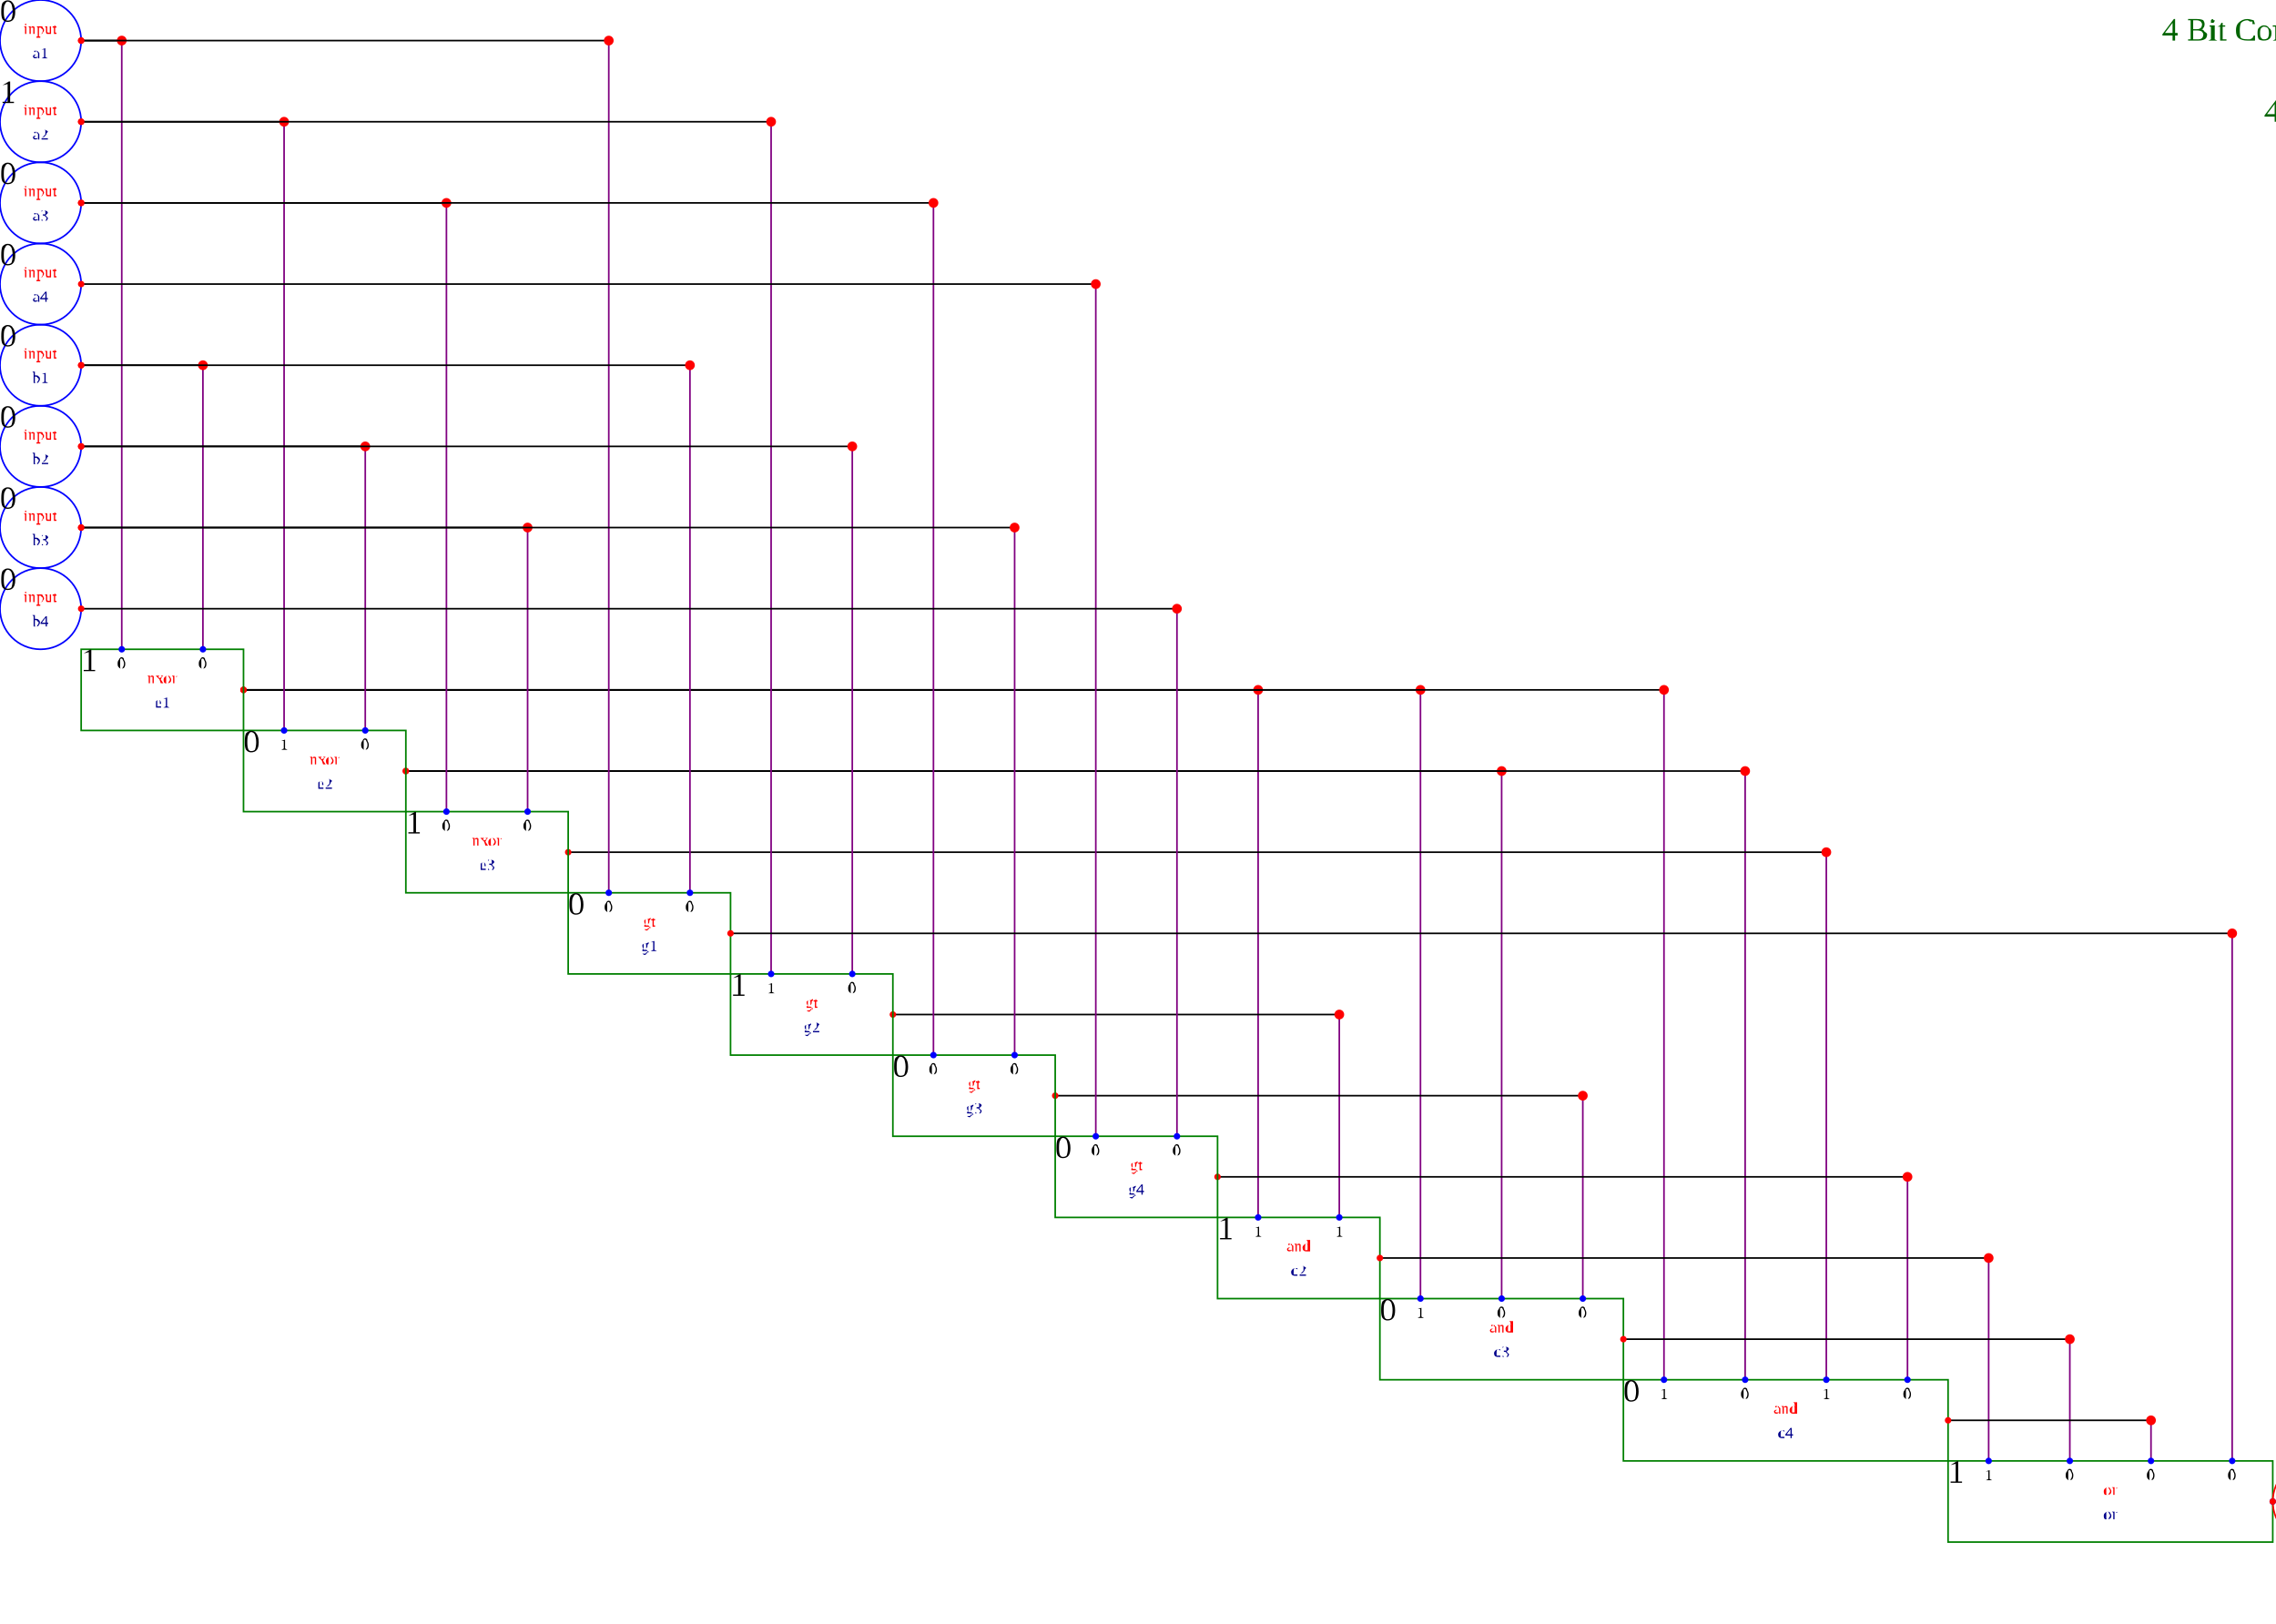
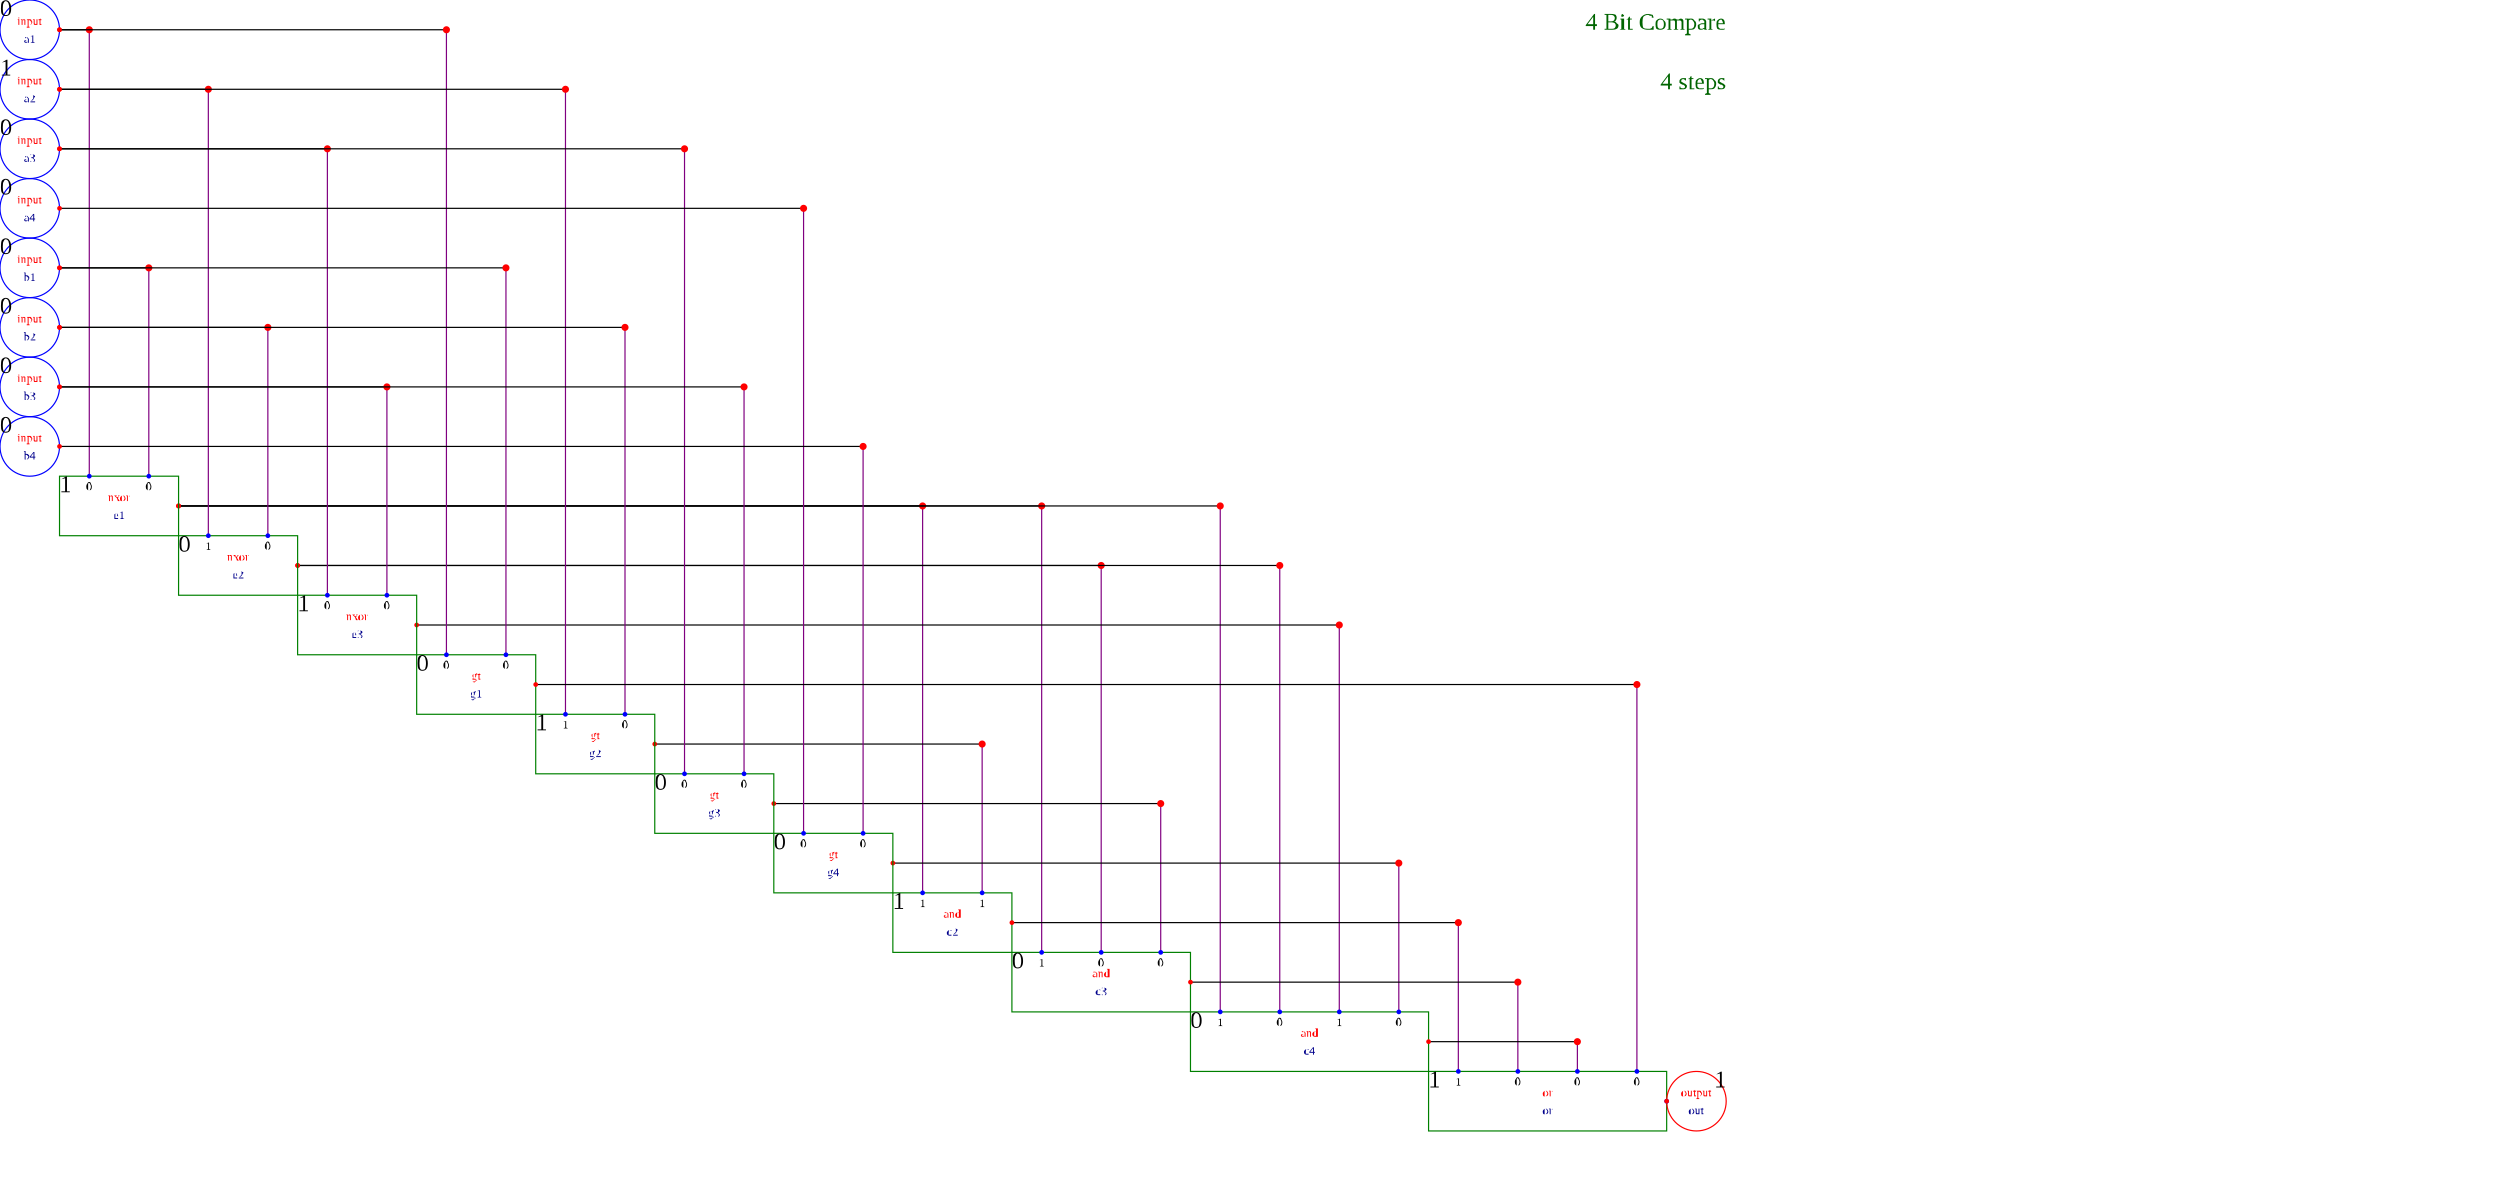
- <svg xmlns="http://www.w3.org/2000/svg" height="100%" viewBox="0 0 28.04 20" width="100%">
+ <svg xmlns="http://www.w3.org/2000/svg" height="100%" viewBox="0 0 42 20" width="100%">
  <text fill="darkGreen" font-size="0.4" stroke-width="0.04" text-anchor="end" x="29" y="0.5">4 Bit Compare</text>
  <text fill="darkGreen" font-size="0.4" stroke-width="0.04" text-anchor="end" x="29" y="1.5">4 steps</text>
  <circle cx="0.5" cy="0.5" fill="transparent" font-size="0.2" r="0.5" stroke="blue" stroke-width="0.02" />
  <text dominant-baseline="hanging" fill="black" font-size="0.4" stroke-width="0.04" text-anchor="start" x="0" y="0">0</text>
  <text dominant-baseline="auto" fill="red" font-size="0.2" stroke-width="0.02" text-anchor="middle" x="0.5" y="0.417">input</text>
  <text dominant-baseline="hanging" fill="darkblue" font-size="0.2" stroke-width="0.02" text-anchor="middle" x="0.5" y="0.583">a1</text>
  <circle cx="0.5" cy="1.5" fill="transparent" font-size="0.2" r="0.5" stroke="blue" stroke-width="0.02" />
  <text dominant-baseline="hanging" fill="black" font-size="0.4" stroke-width="0.04" text-anchor="start" x="0" y="1">1</text>
  <text dominant-baseline="auto" fill="red" font-size="0.2" stroke-width="0.02" text-anchor="middle" x="0.5" y="1.417">input</text>
  <text dominant-baseline="hanging" fill="darkblue" font-size="0.2" stroke-width="0.02" text-anchor="middle" x="0.5" y="1.583">a2</text>
  <circle cx="0.5" cy="2.5" fill="transparent" font-size="0.2" r="0.5" stroke="blue" stroke-width="0.02" />
  <text dominant-baseline="hanging" fill="black" font-size="0.4" stroke-width="0.04" text-anchor="start" x="0" y="2">0</text>
  <text dominant-baseline="auto" fill="red" font-size="0.2" stroke-width="0.02" text-anchor="middle" x="0.5" y="2.417">input</text>
  <text dominant-baseline="hanging" fill="darkblue" font-size="0.2" stroke-width="0.02" text-anchor="middle" x="0.5" y="2.583">a3</text>
  <circle cx="0.5" cy="3.5" fill="transparent" font-size="0.2" r="0.5" stroke="blue" stroke-width="0.02" />
  <text dominant-baseline="hanging" fill="black" font-size="0.4" stroke-width="0.04" text-anchor="start" x="0" y="3">0</text>
  <text dominant-baseline="auto" fill="red" font-size="0.2" stroke-width="0.02" text-anchor="middle" x="0.5" y="3.417">input</text>
  <text dominant-baseline="hanging" fill="darkblue" font-size="0.2" stroke-width="0.02" text-anchor="middle" x="0.5" y="3.583">a4</text>
  <circle cx="0.5" cy="4.5" fill="transparent" font-size="0.2" r="0.5" stroke="blue" stroke-width="0.02" />
  <text dominant-baseline="hanging" fill="black" font-size="0.4" stroke-width="0.04" text-anchor="start" x="0" y="4">0</text>
  <text dominant-baseline="auto" fill="red" font-size="0.2" stroke-width="0.02" text-anchor="middle" x="0.5" y="4.417">input</text>
  <text dominant-baseline="hanging" fill="darkblue" font-size="0.2" stroke-width="0.02" text-anchor="middle" x="0.5" y="4.583">b1</text>
  <circle cx="0.5" cy="5.5" fill="transparent" font-size="0.2" r="0.5" stroke="blue" stroke-width="0.02" />
  <text dominant-baseline="hanging" fill="black" font-size="0.4" stroke-width="0.04" text-anchor="start" x="0" y="5">0</text>
  <text dominant-baseline="auto" fill="red" font-size="0.2" stroke-width="0.02" text-anchor="middle" x="0.5" y="5.417">input</text>
  <text dominant-baseline="hanging" fill="darkblue" font-size="0.2" stroke-width="0.02" text-anchor="middle" x="0.5" y="5.583">b2</text>
  <circle cx="0.5" cy="6.5" fill="transparent" font-size="0.2" r="0.5" stroke="blue" stroke-width="0.02" />
  <text dominant-baseline="hanging" fill="black" font-size="0.4" stroke-width="0.04" text-anchor="start" x="0" y="6">0</text>
  <text dominant-baseline="auto" fill="red" font-size="0.2" stroke-width="0.02" text-anchor="middle" x="0.5" y="6.417">input</text>
  <text dominant-baseline="hanging" fill="darkblue" font-size="0.2" stroke-width="0.02" text-anchor="middle" x="0.5" y="6.583">b3</text>
  <circle cx="0.5" cy="7.5" fill="transparent" font-size="0.2" r="0.5" stroke="blue" stroke-width="0.02" />
  <text dominant-baseline="hanging" fill="black" font-size="0.4" stroke-width="0.04" text-anchor="start" x="0" y="7">0</text>
  <text dominant-baseline="auto" fill="red" font-size="0.2" stroke-width="0.02" text-anchor="middle" x="0.5" y="7.417">input</text>
  <text dominant-baseline="hanging" fill="darkblue" font-size="0.2" stroke-width="0.02" text-anchor="middle" x="0.5" y="7.583">b4</text>
  <rect fill="transparent" font-size="0.2" height="1" stroke="green" stroke-width="0.02" width="2" x="15" y="15" />
  <text dominant-baseline="hanging" fill="black" font-size="0.4" stroke-width="0.04" text-anchor="start" x="15" y="15">1</text>
  <text dominant-baseline="auto" fill="red" font-size="0.2" stroke-width="0.02" text-anchor="middle" x="16" y="15.417">and</text>
  <text dominant-baseline="hanging" fill="darkblue" font-size="0.2" stroke-width="0.02" text-anchor="middle" x="16" y="15.583">c2</text>
  <line font-size="0.2" stroke="black" stroke-width="0.02" x1="3" x2="15.5" y1="8.5" y2="8.5" />
  <line font-size="0.2" stroke="purple" stroke-width="0.02" x1="15.5" x2="15.5" y1="8.5" y2="15" />
  <circle cx="15.5" cy="8.5" fill="red" font-size="0.2" r="0.06" stroke-width="0.02" />
  <circle cx="15.5" cy="15" fill="blue" font-size="0.2" r="0.04" stroke-width="0.02" />
  <circle cx="3" cy="8.5" fill="red" font-size="0.2" r="0.04" stroke-width="0.02" />
  <text dominant-baseline="hanging" fill="black" font-size="0.2" stroke-width="0.02" text-anchor="middle" x="15.5" y="15.1">1</text>
  <line font-size="0.2" stroke="black" stroke-width="0.02" x1="11" x2="16.5" y1="12.5" y2="12.5" />
  <line font-size="0.2" stroke="purple" stroke-width="0.02" x1="16.5" x2="16.5" y1="12.5" y2="15" />
  <circle cx="16.5" cy="12.5" fill="red" font-size="0.2" r="0.06" stroke-width="0.02" />
  <circle cx="16.5" cy="15" fill="blue" font-size="0.2" r="0.04" stroke-width="0.02" />
  <circle cx="11" cy="12.5" fill="red" font-size="0.2" r="0.04" stroke-width="0.02" />
  <text dominant-baseline="hanging" fill="black" font-size="0.2" stroke-width="0.02" text-anchor="middle" x="16.5" y="15.1">1</text>
  <rect fill="transparent" font-size="0.2" height="1" stroke="green" stroke-width="0.02" width="3" x="17" y="16" />
  <text dominant-baseline="hanging" fill="black" font-size="0.4" stroke-width="0.04" text-anchor="start" x="17" y="16">0</text>
  <text dominant-baseline="auto" fill="red" font-size="0.2" stroke-width="0.02" text-anchor="middle" x="18.5" y="16.417">and</text>
  <text dominant-baseline="hanging" fill="darkblue" font-size="0.2" stroke-width="0.02" text-anchor="middle" x="18.5" y="16.583">c3</text>
  <line font-size="0.2" stroke="black" stroke-width="0.02" x1="3" x2="17.5" y1="8.5" y2="8.5" />
  <line font-size="0.2" stroke="purple" stroke-width="0.02" x1="17.5" x2="17.5" y1="8.5" y2="16" />
  <circle cx="17.5" cy="8.5" fill="red" font-size="0.2" r="0.06" stroke-width="0.02" />
  <circle cx="17.5" cy="16" fill="blue" font-size="0.2" r="0.04" stroke-width="0.02" />
  <circle cx="3" cy="8.5" fill="red" font-size="0.2" r="0.04" stroke-width="0.02" />
  <text dominant-baseline="hanging" fill="black" font-size="0.2" stroke-width="0.02" text-anchor="middle" x="17.5" y="16.1">1</text>
  <line font-size="0.2" stroke="black" stroke-width="0.02" x1="5" x2="18.5" y1="9.5" y2="9.5" />
  <line font-size="0.2" stroke="purple" stroke-width="0.02" x1="18.5" x2="18.5" y1="9.5" y2="16" />
  <circle cx="18.5" cy="9.5" fill="red" font-size="0.2" r="0.06" stroke-width="0.02" />
  <circle cx="18.5" cy="16" fill="blue" font-size="0.2" r="0.04" stroke-width="0.02" />
  <circle cx="5" cy="9.5" fill="red" font-size="0.2" r="0.04" stroke-width="0.02" />
  <text dominant-baseline="hanging" fill="black" font-size="0.2" stroke-width="0.02" text-anchor="middle" x="18.5" y="16.1">0</text>
  <line font-size="0.2" stroke="black" stroke-width="0.02" x1="13" x2="19.5" y1="13.5" y2="13.5" />
  <line font-size="0.2" stroke="purple" stroke-width="0.02" x1="19.5" x2="19.5" y1="13.5" y2="16" />
  <circle cx="19.5" cy="13.5" fill="red" font-size="0.2" r="0.06" stroke-width="0.02" />
  <circle cx="19.5" cy="16" fill="blue" font-size="0.2" r="0.04" stroke-width="0.02" />
  <circle cx="13" cy="13.5" fill="red" font-size="0.2" r="0.04" stroke-width="0.02" />
  <text dominant-baseline="hanging" fill="black" font-size="0.2" stroke-width="0.02" text-anchor="middle" x="19.5" y="16.1">0</text>
  <rect fill="transparent" font-size="0.2" height="1" stroke="green" stroke-width="0.02" width="4" x="20" y="17" />
  <text dominant-baseline="hanging" fill="black" font-size="0.4" stroke-width="0.04" text-anchor="start" x="20" y="17">0</text>
  <text dominant-baseline="auto" fill="red" font-size="0.2" stroke-width="0.02" text-anchor="middle" x="22" y="17.417">and</text>
  <text dominant-baseline="hanging" fill="darkblue" font-size="0.2" stroke-width="0.02" text-anchor="middle" x="22" y="17.583">c4</text>
  <line font-size="0.2" stroke="black" stroke-width="0.02" x1="3" x2="20.5" y1="8.5" y2="8.5" />
  <line font-size="0.2" stroke="purple" stroke-width="0.02" x1="20.5" x2="20.5" y1="8.5" y2="17" />
  <circle cx="20.5" cy="8.5" fill="red" font-size="0.2" r="0.06" stroke-width="0.02" />
  <circle cx="20.5" cy="17" fill="blue" font-size="0.2" r="0.04" stroke-width="0.02" />
  <circle cx="3" cy="8.5" fill="red" font-size="0.2" r="0.04" stroke-width="0.02" />
  <text dominant-baseline="hanging" fill="black" font-size="0.2" stroke-width="0.02" text-anchor="middle" x="20.5" y="17.1">1</text>
  <line font-size="0.2" stroke="black" stroke-width="0.02" x1="5" x2="21.5" y1="9.5" y2="9.5" />
  <line font-size="0.2" stroke="purple" stroke-width="0.02" x1="21.5" x2="21.5" y1="9.5" y2="17" />
  <circle cx="21.5" cy="9.5" fill="red" font-size="0.2" r="0.06" stroke-width="0.02" />
  <circle cx="21.5" cy="17" fill="blue" font-size="0.2" r="0.04" stroke-width="0.02" />
  <circle cx="5" cy="9.5" fill="red" font-size="0.2" r="0.04" stroke-width="0.02" />
  <text dominant-baseline="hanging" fill="black" font-size="0.2" stroke-width="0.02" text-anchor="middle" x="21.5" y="17.1">0</text>
  <line font-size="0.2" stroke="black" stroke-width="0.02" x1="7" x2="22.5" y1="10.5" y2="10.5" />
  <line font-size="0.2" stroke="purple" stroke-width="0.02" x1="22.5" x2="22.5" y1="10.5" y2="17" />
  <circle cx="22.5" cy="10.5" fill="red" font-size="0.2" r="0.06" stroke-width="0.02" />
  <circle cx="22.5" cy="17" fill="blue" font-size="0.2" r="0.04" stroke-width="0.02" />
  <circle cx="7" cy="10.5" fill="red" font-size="0.2" r="0.04" stroke-width="0.02" />
  <text dominant-baseline="hanging" fill="black" font-size="0.2" stroke-width="0.02" text-anchor="middle" x="22.5" y="17.1">1</text>
  <line font-size="0.2" stroke="black" stroke-width="0.02" x1="15" x2="23.5" y1="14.5" y2="14.5" />
  <line font-size="0.2" stroke="purple" stroke-width="0.02" x1="23.5" x2="23.5" y1="14.5" y2="17" />
  <circle cx="23.5" cy="14.5" fill="red" font-size="0.2" r="0.06" stroke-width="0.02" />
  <circle cx="23.5" cy="17" fill="blue" font-size="0.2" r="0.04" stroke-width="0.02" />
  <circle cx="15" cy="14.5" fill="red" font-size="0.2" r="0.04" stroke-width="0.02" />
  <text dominant-baseline="hanging" fill="black" font-size="0.2" stroke-width="0.02" text-anchor="middle" x="23.5" y="17.1">0</text>
  <rect fill="transparent" font-size="0.2" height="1" stroke="green" stroke-width="0.02" width="2" x="1" y="8" />
  <text dominant-baseline="hanging" fill="black" font-size="0.4" stroke-width="0.04" text-anchor="start" x="1" y="8">1</text>
  <text dominant-baseline="auto" fill="red" font-size="0.2" stroke-width="0.02" text-anchor="middle" x="2" y="8.417">nxor</text>
  <text dominant-baseline="hanging" fill="darkblue" font-size="0.2" stroke-width="0.02" text-anchor="middle" x="2" y="8.583">e1</text>
  <line font-size="0.2" stroke="black" stroke-width="0.02" x1="1" x2="1.5" y1="0.5" y2="0.5" />
  <line font-size="0.2" stroke="purple" stroke-width="0.02" x1="1.5" x2="1.5" y1="0.5" y2="8" />
  <circle cx="1.5" cy="0.5" fill="red" font-size="0.2" r="0.06" stroke-width="0.02" />
  <circle cx="1.5" cy="8" fill="blue" font-size="0.2" r="0.04" stroke-width="0.02" />
  <circle cx="1" cy="0.5" fill="red" font-size="0.2" r="0.04" stroke-width="0.02" />
  <text dominant-baseline="hanging" fill="black" font-size="0.2" stroke-width="0.02" text-anchor="middle" x="1.5" y="8.1">0</text>
  <line font-size="0.2" stroke="black" stroke-width="0.02" x1="1" x2="2.5" y1="4.5" y2="4.5" />
  <line font-size="0.2" stroke="purple" stroke-width="0.02" x1="2.5" x2="2.5" y1="4.5" y2="8" />
  <circle cx="2.5" cy="4.5" fill="red" font-size="0.2" r="0.06" stroke-width="0.02" />
  <circle cx="2.5" cy="8" fill="blue" font-size="0.2" r="0.04" stroke-width="0.02" />
  <circle cx="1" cy="4.5" fill="red" font-size="0.2" r="0.04" stroke-width="0.02" />
  <text dominant-baseline="hanging" fill="black" font-size="0.2" stroke-width="0.02" text-anchor="middle" x="2.5" y="8.1">0</text>
  <rect fill="transparent" font-size="0.2" height="1" stroke="green" stroke-width="0.02" width="2" x="3" y="9" />
  <text dominant-baseline="hanging" fill="black" font-size="0.4" stroke-width="0.04" text-anchor="start" x="3" y="9">0</text>
  <text dominant-baseline="auto" fill="red" font-size="0.2" stroke-width="0.02" text-anchor="middle" x="4" y="9.417">nxor</text>
  <text dominant-baseline="hanging" fill="darkblue" font-size="0.2" stroke-width="0.02" text-anchor="middle" x="4" y="9.583">e2</text>
  <line font-size="0.2" stroke="black" stroke-width="0.02" x1="1" x2="3.5" y1="1.5" y2="1.5" />
  <line font-size="0.2" stroke="purple" stroke-width="0.02" x1="3.5" x2="3.5" y1="1.5" y2="9" />
  <circle cx="3.5" cy="1.5" fill="red" font-size="0.2" r="0.06" stroke-width="0.02" />
  <circle cx="3.5" cy="9" fill="blue" font-size="0.2" r="0.04" stroke-width="0.02" />
  <circle cx="1" cy="1.5" fill="red" font-size="0.2" r="0.04" stroke-width="0.02" />
  <text dominant-baseline="hanging" fill="black" font-size="0.2" stroke-width="0.02" text-anchor="middle" x="3.5" y="9.1">1</text>
  <line font-size="0.2" stroke="black" stroke-width="0.02" x1="1" x2="4.5" y1="5.5" y2="5.5" />
  <line font-size="0.2" stroke="purple" stroke-width="0.02" x1="4.5" x2="4.5" y1="5.5" y2="9" />
  <circle cx="4.5" cy="5.5" fill="red" font-size="0.2" r="0.06" stroke-width="0.02" />
  <circle cx="4.5" cy="9" fill="blue" font-size="0.2" r="0.04" stroke-width="0.02" />
  <circle cx="1" cy="5.5" fill="red" font-size="0.2" r="0.04" stroke-width="0.02" />
  <text dominant-baseline="hanging" fill="black" font-size="0.2" stroke-width="0.02" text-anchor="middle" x="4.5" y="9.1">0</text>
  <rect fill="transparent" font-size="0.2" height="1" stroke="green" stroke-width="0.02" width="2" x="5" y="10" />
  <text dominant-baseline="hanging" fill="black" font-size="0.4" stroke-width="0.04" text-anchor="start" x="5" y="10">1</text>
  <text dominant-baseline="auto" fill="red" font-size="0.2" stroke-width="0.02" text-anchor="middle" x="6" y="10.417">nxor</text>
  <text dominant-baseline="hanging" fill="darkblue" font-size="0.2" stroke-width="0.02" text-anchor="middle" x="6" y="10.583">e3</text>
  <line font-size="0.2" stroke="black" stroke-width="0.02" x1="1" x2="5.5" y1="2.5" y2="2.5" />
  <line font-size="0.2" stroke="purple" stroke-width="0.02" x1="5.5" x2="5.5" y1="2.5" y2="10" />
  <circle cx="5.5" cy="2.5" fill="red" font-size="0.2" r="0.06" stroke-width="0.02" />
  <circle cx="5.5" cy="10" fill="blue" font-size="0.2" r="0.04" stroke-width="0.02" />
  <circle cx="1" cy="2.5" fill="red" font-size="0.2" r="0.04" stroke-width="0.02" />
  <text dominant-baseline="hanging" fill="black" font-size="0.2" stroke-width="0.02" text-anchor="middle" x="5.5" y="10.1">0</text>
  <line font-size="0.2" stroke="black" stroke-width="0.02" x1="1" x2="6.5" y1="6.5" y2="6.5" />
  <line font-size="0.2" stroke="purple" stroke-width="0.02" x1="6.5" x2="6.5" y1="6.5" y2="10" />
  <circle cx="6.5" cy="6.5" fill="red" font-size="0.2" r="0.06" stroke-width="0.02" />
  <circle cx="6.5" cy="10" fill="blue" font-size="0.2" r="0.04" stroke-width="0.02" />
  <circle cx="1" cy="6.5" fill="red" font-size="0.2" r="0.04" stroke-width="0.02" />
  <text dominant-baseline="hanging" fill="black" font-size="0.2" stroke-width="0.02" text-anchor="middle" x="6.5" y="10.1">0</text>
  <rect fill="transparent" font-size="0.2" height="1" stroke="green" stroke-width="0.02" width="2" x="7" y="11" />
  <text dominant-baseline="hanging" fill="black" font-size="0.4" stroke-width="0.04" text-anchor="start" x="7" y="11">0</text>
  <text dominant-baseline="auto" fill="red" font-size="0.2" stroke-width="0.02" text-anchor="middle" x="8" y="11.417">gt</text>
  <text dominant-baseline="hanging" fill="darkblue" font-size="0.2" stroke-width="0.02" text-anchor="middle" x="8" y="11.583">g1</text>
  <line font-size="0.2" stroke="black" stroke-width="0.02" x1="1" x2="7.5" y1="0.5" y2="0.5" />
  <line font-size="0.2" stroke="purple" stroke-width="0.02" x1="7.5" x2="7.5" y1="0.5" y2="11" />
  <circle cx="7.5" cy="0.5" fill="red" font-size="0.2" r="0.06" stroke-width="0.02" />
  <circle cx="7.5" cy="11" fill="blue" font-size="0.2" r="0.04" stroke-width="0.02" />
  <circle cx="1" cy="0.5" fill="red" font-size="0.2" r="0.04" stroke-width="0.02" />
  <text dominant-baseline="hanging" fill="black" font-size="0.2" stroke-width="0.02" text-anchor="middle" x="7.5" y="11.1">0</text>
  <line font-size="0.2" stroke="black" stroke-width="0.02" x1="1" x2="8.5" y1="4.5" y2="4.5" />
  <line font-size="0.2" stroke="purple" stroke-width="0.02" x1="8.5" x2="8.5" y1="4.5" y2="11" />
  <circle cx="8.5" cy="4.5" fill="red" font-size="0.2" r="0.06" stroke-width="0.02" />
  <circle cx="8.5" cy="11" fill="blue" font-size="0.2" r="0.04" stroke-width="0.02" />
  <circle cx="1" cy="4.5" fill="red" font-size="0.2" r="0.04" stroke-width="0.02" />
  <text dominant-baseline="hanging" fill="black" font-size="0.2" stroke-width="0.02" text-anchor="middle" x="8.5" y="11.1">0</text>
  <rect fill="transparent" font-size="0.2" height="1" stroke="green" stroke-width="0.02" width="2" x="9" y="12" />
  <text dominant-baseline="hanging" fill="black" font-size="0.4" stroke-width="0.04" text-anchor="start" x="9" y="12">1</text>
  <text dominant-baseline="auto" fill="red" font-size="0.2" stroke-width="0.02" text-anchor="middle" x="10" y="12.417">gt</text>
  <text dominant-baseline="hanging" fill="darkblue" font-size="0.2" stroke-width="0.02" text-anchor="middle" x="10" y="12.583">g2</text>
  <line font-size="0.2" stroke="black" stroke-width="0.02" x1="1" x2="9.5" y1="1.5" y2="1.5" />
  <line font-size="0.2" stroke="purple" stroke-width="0.02" x1="9.5" x2="9.5" y1="1.5" y2="12" />
  <circle cx="9.5" cy="1.5" fill="red" font-size="0.2" r="0.06" stroke-width="0.02" />
  <circle cx="9.5" cy="12" fill="blue" font-size="0.2" r="0.04" stroke-width="0.02" />
  <circle cx="1" cy="1.5" fill="red" font-size="0.2" r="0.04" stroke-width="0.02" />
  <text dominant-baseline="hanging" fill="black" font-size="0.2" stroke-width="0.02" text-anchor="middle" x="9.5" y="12.1">1</text>
  <line font-size="0.2" stroke="black" stroke-width="0.02" x1="1" x2="10.5" y1="5.5" y2="5.5" />
  <line font-size="0.2" stroke="purple" stroke-width="0.02" x1="10.5" x2="10.5" y1="5.5" y2="12" />
  <circle cx="10.5" cy="5.5" fill="red" font-size="0.2" r="0.06" stroke-width="0.02" />
  <circle cx="10.5" cy="12" fill="blue" font-size="0.2" r="0.04" stroke-width="0.02" />
  <circle cx="1" cy="5.5" fill="red" font-size="0.2" r="0.04" stroke-width="0.02" />
  <text dominant-baseline="hanging" fill="black" font-size="0.2" stroke-width="0.02" text-anchor="middle" x="10.5" y="12.1">0</text>
  <rect fill="transparent" font-size="0.2" height="1" stroke="green" stroke-width="0.02" width="2" x="11" y="13" />
  <text dominant-baseline="hanging" fill="black" font-size="0.4" stroke-width="0.04" text-anchor="start" x="11" y="13">0</text>
  <text dominant-baseline="auto" fill="red" font-size="0.2" stroke-width="0.02" text-anchor="middle" x="12" y="13.417">gt</text>
  <text dominant-baseline="hanging" fill="darkblue" font-size="0.2" stroke-width="0.02" text-anchor="middle" x="12" y="13.583">g3</text>
  <line font-size="0.2" stroke="black" stroke-width="0.02" x1="1" x2="11.5" y1="2.5" y2="2.5" />
  <line font-size="0.2" stroke="purple" stroke-width="0.02" x1="11.5" x2="11.5" y1="2.5" y2="13" />
  <circle cx="11.5" cy="2.5" fill="red" font-size="0.2" r="0.06" stroke-width="0.02" />
  <circle cx="11.5" cy="13" fill="blue" font-size="0.2" r="0.04" stroke-width="0.02" />
  <circle cx="1" cy="2.5" fill="red" font-size="0.2" r="0.04" stroke-width="0.02" />
  <text dominant-baseline="hanging" fill="black" font-size="0.2" stroke-width="0.02" text-anchor="middle" x="11.5" y="13.1">0</text>
  <line font-size="0.2" stroke="black" stroke-width="0.02" x1="1" x2="12.5" y1="6.5" y2="6.5" />
  <line font-size="0.2" stroke="purple" stroke-width="0.02" x1="12.5" x2="12.5" y1="6.5" y2="13" />
  <circle cx="12.5" cy="6.5" fill="red" font-size="0.2" r="0.06" stroke-width="0.02" />
  <circle cx="12.5" cy="13" fill="blue" font-size="0.2" r="0.04" stroke-width="0.02" />
  <circle cx="1" cy="6.5" fill="red" font-size="0.2" r="0.04" stroke-width="0.02" />
  <text dominant-baseline="hanging" fill="black" font-size="0.2" stroke-width="0.02" text-anchor="middle" x="12.5" y="13.1">0</text>
  <rect fill="transparent" font-size="0.2" height="1" stroke="green" stroke-width="0.02" width="2" x="13" y="14" />
  <text dominant-baseline="hanging" fill="black" font-size="0.4" stroke-width="0.04" text-anchor="start" x="13" y="14">0</text>
  <text dominant-baseline="auto" fill="red" font-size="0.2" stroke-width="0.02" text-anchor="middle" x="14" y="14.417">gt</text>
  <text dominant-baseline="hanging" fill="darkblue" font-size="0.2" stroke-width="0.02" text-anchor="middle" x="14" y="14.583">g4</text>
  <line font-size="0.2" stroke="black" stroke-width="0.02" x1="1" x2="13.5" y1="3.5" y2="3.5" />
  <line font-size="0.2" stroke="purple" stroke-width="0.02" x1="13.5" x2="13.5" y1="3.5" y2="14" />
  <circle cx="13.5" cy="3.5" fill="red" font-size="0.2" r="0.06" stroke-width="0.02" />
  <circle cx="13.5" cy="14" fill="blue" font-size="0.2" r="0.04" stroke-width="0.02" />
  <circle cx="1" cy="3.5" fill="red" font-size="0.2" r="0.04" stroke-width="0.02" />
  <text dominant-baseline="hanging" fill="black" font-size="0.2" stroke-width="0.02" text-anchor="middle" x="13.5" y="14.1">0</text>
  <line font-size="0.2" stroke="black" stroke-width="0.02" x1="1" x2="14.5" y1="7.5" y2="7.5" />
  <line font-size="0.2" stroke="purple" stroke-width="0.02" x1="14.5" x2="14.5" y1="7.5" y2="14" />
  <circle cx="14.5" cy="7.5" fill="red" font-size="0.2" r="0.06" stroke-width="0.02" />
  <circle cx="14.5" cy="14" fill="blue" font-size="0.2" r="0.04" stroke-width="0.02" />
  <circle cx="1" cy="7.5" fill="red" font-size="0.2" r="0.04" stroke-width="0.02" />
  <text dominant-baseline="hanging" fill="black" font-size="0.2" stroke-width="0.02" text-anchor="middle" x="14.5" y="14.1">0</text>
  <rect fill="transparent" font-size="0.2" height="1" stroke="green" stroke-width="0.02" width="4" x="24" y="18" />
  <text dominant-baseline="hanging" fill="black" font-size="0.4" stroke-width="0.04" text-anchor="start" x="24" y="18">1</text>
  <text dominant-baseline="auto" fill="red" font-size="0.2" stroke-width="0.02" text-anchor="middle" x="26" y="18.417">or</text>
  <text dominant-baseline="hanging" fill="darkblue" font-size="0.2" stroke-width="0.02" text-anchor="middle" x="26" y="18.583">or</text>
  <line font-size="0.2" stroke="black" stroke-width="0.02" x1="17" x2="24.5" y1="15.5" y2="15.5" />
  <line font-size="0.2" stroke="purple" stroke-width="0.02" x1="24.5" x2="24.5" y1="15.5" y2="18" />
  <circle cx="24.5" cy="15.5" fill="red" font-size="0.2" r="0.06" stroke-width="0.02" />
  <circle cx="24.5" cy="18" fill="blue" font-size="0.2" r="0.04" stroke-width="0.02" />
  <circle cx="17" cy="15.5" fill="red" font-size="0.2" r="0.04" stroke-width="0.02" />
  <text dominant-baseline="hanging" fill="black" font-size="0.2" stroke-width="0.02" text-anchor="middle" x="24.5" y="18.1">1</text>
  <line font-size="0.2" stroke="black" stroke-width="0.02" x1="20" x2="25.5" y1="16.5" y2="16.5" />
  <line font-size="0.2" stroke="purple" stroke-width="0.02" x1="25.5" x2="25.5" y1="16.5" y2="18" />
  <circle cx="25.5" cy="16.5" fill="red" font-size="0.2" r="0.06" stroke-width="0.02" />
  <circle cx="25.5" cy="18" fill="blue" font-size="0.2" r="0.04" stroke-width="0.02" />
  <circle cx="20" cy="16.5" fill="red" font-size="0.2" r="0.04" stroke-width="0.02" />
  <text dominant-baseline="hanging" fill="black" font-size="0.2" stroke-width="0.02" text-anchor="middle" x="25.5" y="18.1">0</text>
  <line font-size="0.2" stroke="black" stroke-width="0.02" x1="24" x2="26.5" y1="17.5" y2="17.5" />
  <line font-size="0.2" stroke="purple" stroke-width="0.02" x1="26.5" x2="26.5" y1="17.5" y2="18" />
  <circle cx="26.5" cy="17.5" fill="red" font-size="0.2" r="0.06" stroke-width="0.02" />
  <circle cx="26.5" cy="18" fill="blue" font-size="0.2" r="0.04" stroke-width="0.02" />
  <circle cx="24" cy="17.5" fill="red" font-size="0.2" r="0.04" stroke-width="0.02" />
  <text dominant-baseline="hanging" fill="black" font-size="0.2" stroke-width="0.02" text-anchor="middle" x="26.5" y="18.1">0</text>
  <line font-size="0.2" stroke="black" stroke-width="0.02" x1="9" x2="27.5" y1="11.5" y2="11.5" />
  <line font-size="0.2" stroke="purple" stroke-width="0.02" x1="27.5" x2="27.5" y1="11.5" y2="18" />
  <circle cx="27.5" cy="11.5" fill="red" font-size="0.2" r="0.06" stroke-width="0.02" />
  <circle cx="27.5" cy="18" fill="blue" font-size="0.2" r="0.04" stroke-width="0.02" />
  <circle cx="9" cy="11.5" fill="red" font-size="0.2" r="0.04" stroke-width="0.02" />
  <text dominant-baseline="hanging" fill="black" font-size="0.2" stroke-width="0.02" text-anchor="middle" x="27.5" y="18.1">0</text>
  <circle cx="28.5" cy="18.5" fill="transparent" font-size="0.2" r="0.5" stroke="red" stroke-width="0.02" />
  <text dominant-baseline="hanging" fill="black" font-size="0.4" stroke-width="0.04" text-anchor="end" x="29" y="18">1</text>
  <text dominant-baseline="auto" fill="red" font-size="0.2" stroke-width="0.02" text-anchor="middle" x="28.5" y="18.417">output</text>
  <text dominant-baseline="hanging" fill="darkblue" font-size="0.2" stroke-width="0.02" text-anchor="middle" x="28.5" y="18.583">out</text>
  <line font-size="0.2" stroke="black" stroke-width="0.02" x1="28" x2="28" y1="18.5" y2="18.5" />
  <circle cx="28" cy="18.5" fill="blue" font-size="0.2" r="0.04" stroke-width="0.02" />
  <circle cx="28" cy="18.5" fill="red" font-size="0.2" r="0.04" stroke-width="0.02" />
</svg>
